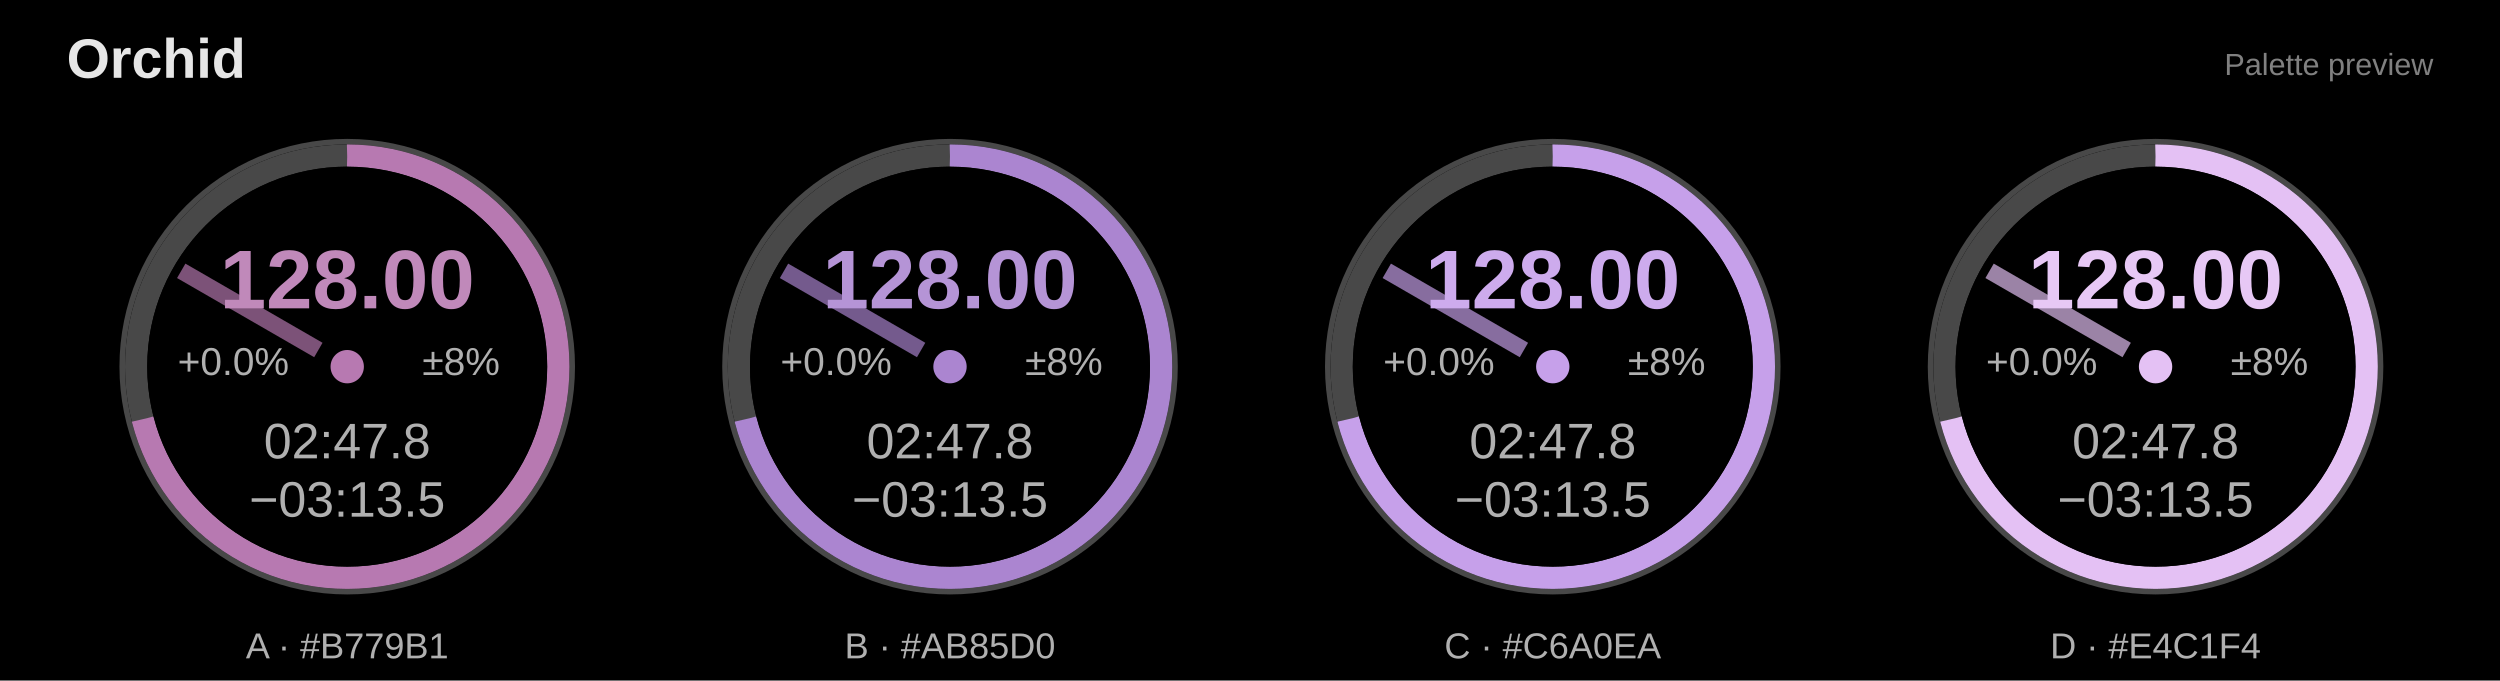
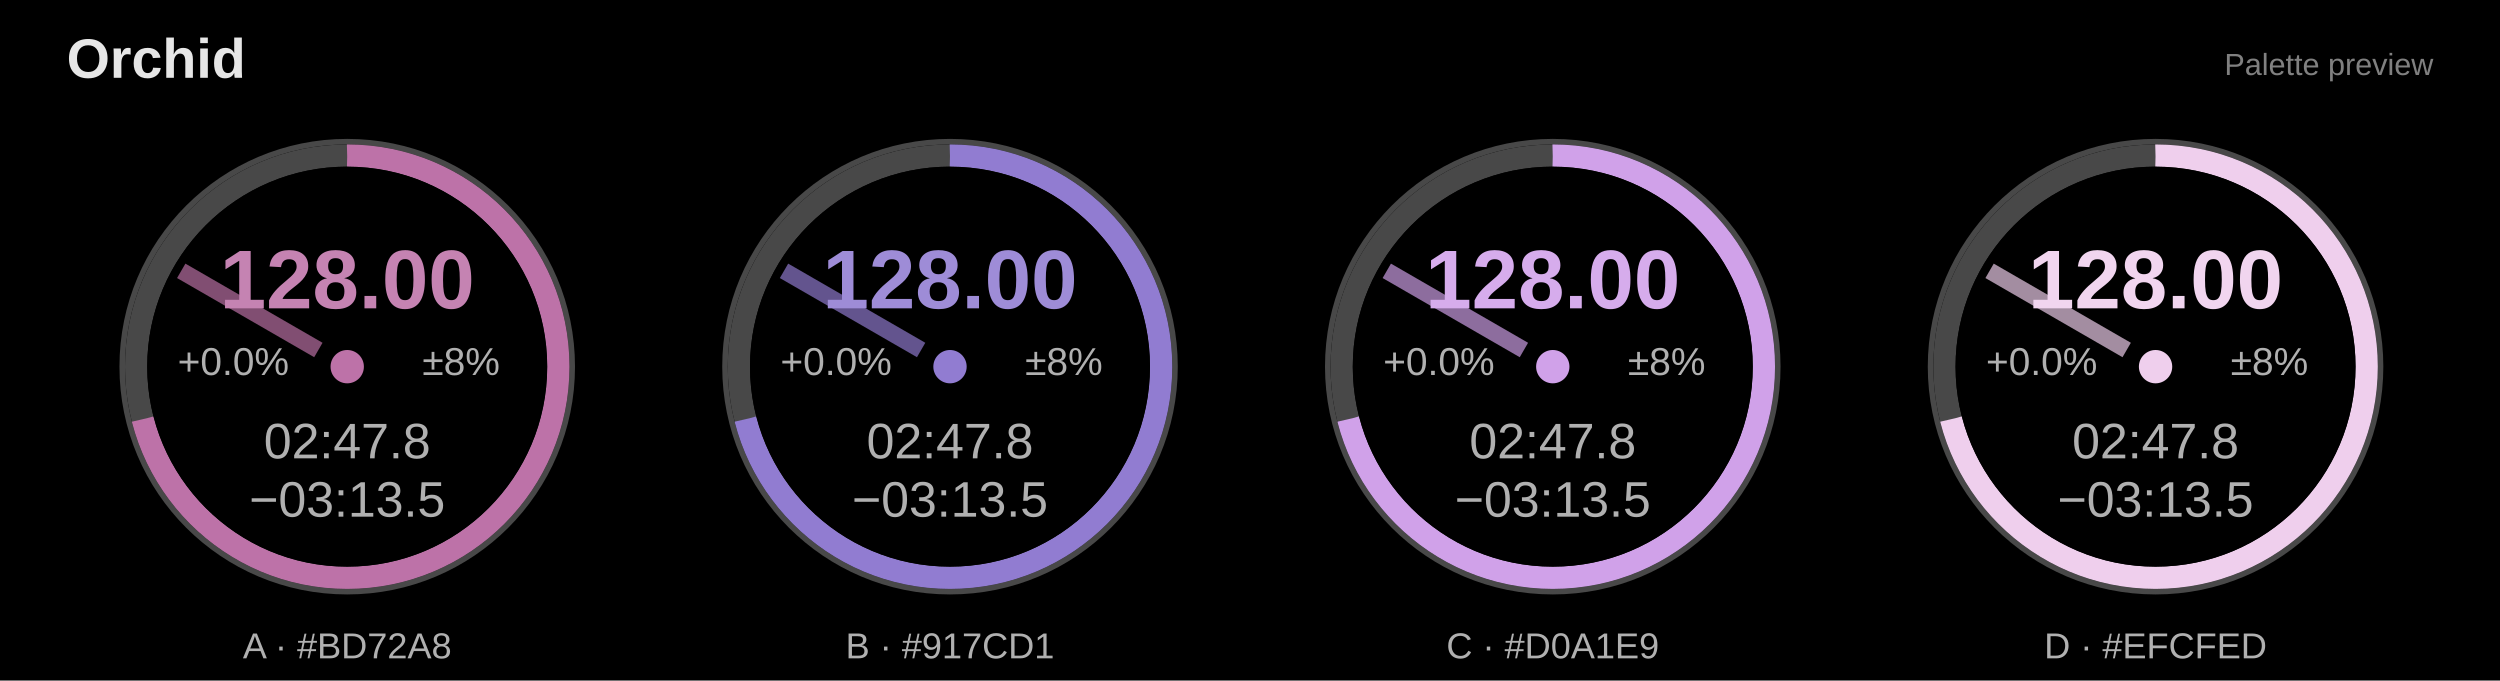
<svg xmlns="http://www.w3.org/2000/svg" width="900" height="245" viewBox="0 0 900 245" role="img" aria-labelledby="title desc">
  <style>text{font-family:Arial,Helvetica,sans-serif;font-variant-numeric:tabular-nums}</style>
  <rect width="900" height="245" fill="#000000" />
  <g transform="translate(0,0)">
    <text x="24" y="28" fill="#E6E6E6" font-size="20" text-anchor="start" font-weight="600">Orchid</text>
    <text x="876" y="27" fill="#808080" font-size="11" text-anchor="end" font-weight="400">Palette preview</text>
    <g transform="translate(43,50)">
      <circle cx="82" cy="82" r="81" fill="#000000" stroke="#484848" stroke-width="2" />
      <circle cx="82" cy="82" r="76" fill="none" stroke="#484848" stroke-width="8" />
-       <circle cx="82" cy="82" r="76" fill="none" stroke="#B779B1" stroke-width="8" stroke-dasharray="339.041 138.481" transform="rotate(-90 82 82)" />
+       <circle cx="82" cy="82" r="76" fill="none" stroke="#BD72A8" stroke-width="8" stroke-dasharray="339.041 138.481" transform="rotate(-90 82 82)" />
      <circle cx="82" cy="82" r="71.5" fill="#000000" stroke="#000000" />
-       <rect x="79" y="13" width="6" height="57" fill="#7C5278" transform="rotate(-60 82 82)" />
-       <circle cx="82" cy="82" r="6" fill="#B779B1" />
-       <text x="82" y="61" fill="#C089BA" font-size="30" text-anchor="middle" font-weight="700">128.00</text>
+       <rect x="79" y="13" width="6" height="57" fill="#814E72" transform="rotate(-60 82 82)" />
+       <circle cx="82" cy="82" r="6" fill="#BD72A8" />
+       <text x="82" y="61" fill="#C583B2" font-size="30" text-anchor="middle" font-weight="700">128.00</text>
      <text x="41" y="85" fill="#B0B0B0" font-size="14" text-anchor="middle" font-weight="400">+0.0%</text>
      <text x="123" y="85" fill="#B0B0B0" font-size="14" text-anchor="middle" font-weight="400">±8%</text>
      <text x="82" y="115" fill="#B0B0B0" font-size="18" text-anchor="middle" font-weight="400">02:47.8</text>
      <text x="82" y="136" fill="#B0B0B0" font-size="18" text-anchor="middle" font-weight="400">−03:13.5</text>
-       <text x="82" y="187" fill="#B0B0B0" font-size="13" text-anchor="middle" font-weight="400">A  ·  #B779B1</text>
+       <text x="82" y="187" fill="#B0B0B0" font-size="13" text-anchor="middle" font-weight="400">A  ·  #BD72A8</text>
    </g>
    <g transform="translate(260,50)">
      <circle cx="82" cy="82" r="81" fill="#000000" stroke="#484848" stroke-width="2" />
      <circle cx="82" cy="82" r="76" fill="none" stroke="#484848" stroke-width="8" />
-       <circle cx="82" cy="82" r="76" fill="none" stroke="#AB85D0" stroke-width="8" stroke-dasharray="339.041 138.481" transform="rotate(-90 82 82)" />
+       <circle cx="82" cy="82" r="76" fill="none" stroke="#917CD1" stroke-width="8" stroke-dasharray="339.041 138.481" transform="rotate(-90 82 82)" />
      <circle cx="82" cy="82" r="71.5" fill="#000000" stroke="#000000" />
-       <rect x="79" y="13" width="6" height="57" fill="#745A8D" transform="rotate(-60 82 82)" />
-       <circle cx="82" cy="82" r="6" fill="#AB85D0" />
-       <text x="82" y="61" fill="#B594D6" font-size="30" text-anchor="middle" font-weight="700">128.00</text>
+       <rect x="79" y="13" width="6" height="57" fill="#63548E" transform="rotate(-60 82 82)" />
+       <circle cx="82" cy="82" r="6" fill="#917CD1" />
+       <text x="82" y="61" fill="#9E8CD7" font-size="30" text-anchor="middle" font-weight="700">128.00</text>
      <text x="41" y="85" fill="#B0B0B0" font-size="14" text-anchor="middle" font-weight="400">+0.0%</text>
      <text x="123" y="85" fill="#B0B0B0" font-size="14" text-anchor="middle" font-weight="400">±8%</text>
      <text x="82" y="115" fill="#B0B0B0" font-size="18" text-anchor="middle" font-weight="400">02:47.8</text>
      <text x="82" y="136" fill="#B0B0B0" font-size="18" text-anchor="middle" font-weight="400">−03:13.5</text>
-       <text x="82" y="187" fill="#B0B0B0" font-size="13" text-anchor="middle" font-weight="400">B  ·  #AB85D0</text>
+       <text x="82" y="187" fill="#B0B0B0" font-size="13" text-anchor="middle" font-weight="400">B  ·  #917CD1</text>
    </g>
    <g transform="translate(477,50)">
      <circle cx="82" cy="82" r="81" fill="#000000" stroke="#484848" stroke-width="2" />
      <circle cx="82" cy="82" r="76" fill="none" stroke="#484848" stroke-width="8" />
-       <circle cx="82" cy="82" r="76" fill="none" stroke="#C6A0EA" stroke-width="8" stroke-dasharray="339.041 138.481" transform="rotate(-90 82 82)" />
+       <circle cx="82" cy="82" r="76" fill="none" stroke="#D0A1E9" stroke-width="8" stroke-dasharray="339.041 138.481" transform="rotate(-90 82 82)" />
      <circle cx="82" cy="82" r="71.5" fill="#000000" stroke="#000000" />
-       <rect x="79" y="13" width="6" height="57" fill="#876D9F" transform="rotate(-60 82 82)" />
-       <circle cx="82" cy="82" r="6" fill="#C6A0EA" />
-       <text x="82" y="61" fill="#CDABED" font-size="30" text-anchor="middle" font-weight="700">128.00</text>
+       <rect x="79" y="13" width="6" height="57" fill="#8D6D9E" transform="rotate(-60 82 82)" />
+       <circle cx="82" cy="82" r="6" fill="#D0A1E9" />
+       <text x="82" y="61" fill="#D6ACEC" font-size="30" text-anchor="middle" font-weight="700">128.00</text>
      <text x="41" y="85" fill="#B0B0B0" font-size="14" text-anchor="middle" font-weight="400">+0.0%</text>
      <text x="123" y="85" fill="#B0B0B0" font-size="14" text-anchor="middle" font-weight="400">±8%</text>
      <text x="82" y="115" fill="#B0B0B0" font-size="18" text-anchor="middle" font-weight="400">02:47.8</text>
      <text x="82" y="136" fill="#B0B0B0" font-size="18" text-anchor="middle" font-weight="400">−03:13.5</text>
-       <text x="82" y="187" fill="#B0B0B0" font-size="13" text-anchor="middle" font-weight="400">C  ·  #C6A0EA</text>
+       <text x="82" y="187" fill="#B0B0B0" font-size="13" text-anchor="middle" font-weight="400">C  ·  #D0A1E9</text>
    </g>
    <g transform="translate(694,50)">
      <circle cx="82" cy="82" r="81" fill="#000000" stroke="#484848" stroke-width="2" />
      <circle cx="82" cy="82" r="76" fill="none" stroke="#484848" stroke-width="8" />
-       <circle cx="82" cy="82" r="76" fill="none" stroke="#E4C1F4" stroke-width="8" stroke-dasharray="339.041 138.481" transform="rotate(-90 82 82)" />
+       <circle cx="82" cy="82" r="76" fill="none" stroke="#EFCFED" stroke-width="8" stroke-dasharray="339.041 138.481" transform="rotate(-90 82 82)" />
      <circle cx="82" cy="82" r="71.5" fill="#000000" stroke="#000000" />
-       <rect x="79" y="13" width="6" height="57" fill="#9B83A6" transform="rotate(-60 82 82)" />
-       <circle cx="82" cy="82" r="6" fill="#E4C1F4" />
-       <text x="82" y="61" fill="#E7C8F5" font-size="30" text-anchor="middle" font-weight="700">128.00</text>
+       <rect x="79" y="13" width="6" height="57" fill="#A38DA1" transform="rotate(-60 82 82)" />
+       <circle cx="82" cy="82" r="6" fill="#EFCFED" />
+       <text x="82" y="61" fill="#F1D5EF" font-size="30" text-anchor="middle" font-weight="700">128.00</text>
      <text x="41" y="85" fill="#B0B0B0" font-size="14" text-anchor="middle" font-weight="400">+0.0%</text>
      <text x="123" y="85" fill="#B0B0B0" font-size="14" text-anchor="middle" font-weight="400">±8%</text>
      <text x="82" y="115" fill="#B0B0B0" font-size="18" text-anchor="middle" font-weight="400">02:47.8</text>
      <text x="82" y="136" fill="#B0B0B0" font-size="18" text-anchor="middle" font-weight="400">−03:13.5</text>
-       <text x="82" y="187" fill="#B0B0B0" font-size="13" text-anchor="middle" font-weight="400">D  ·  #E4C1F4</text>
+       <text x="82" y="187" fill="#B0B0B0" font-size="13" text-anchor="middle" font-weight="400">D  ·  #EFCFED</text>
    </g>
  </g>
</svg>
